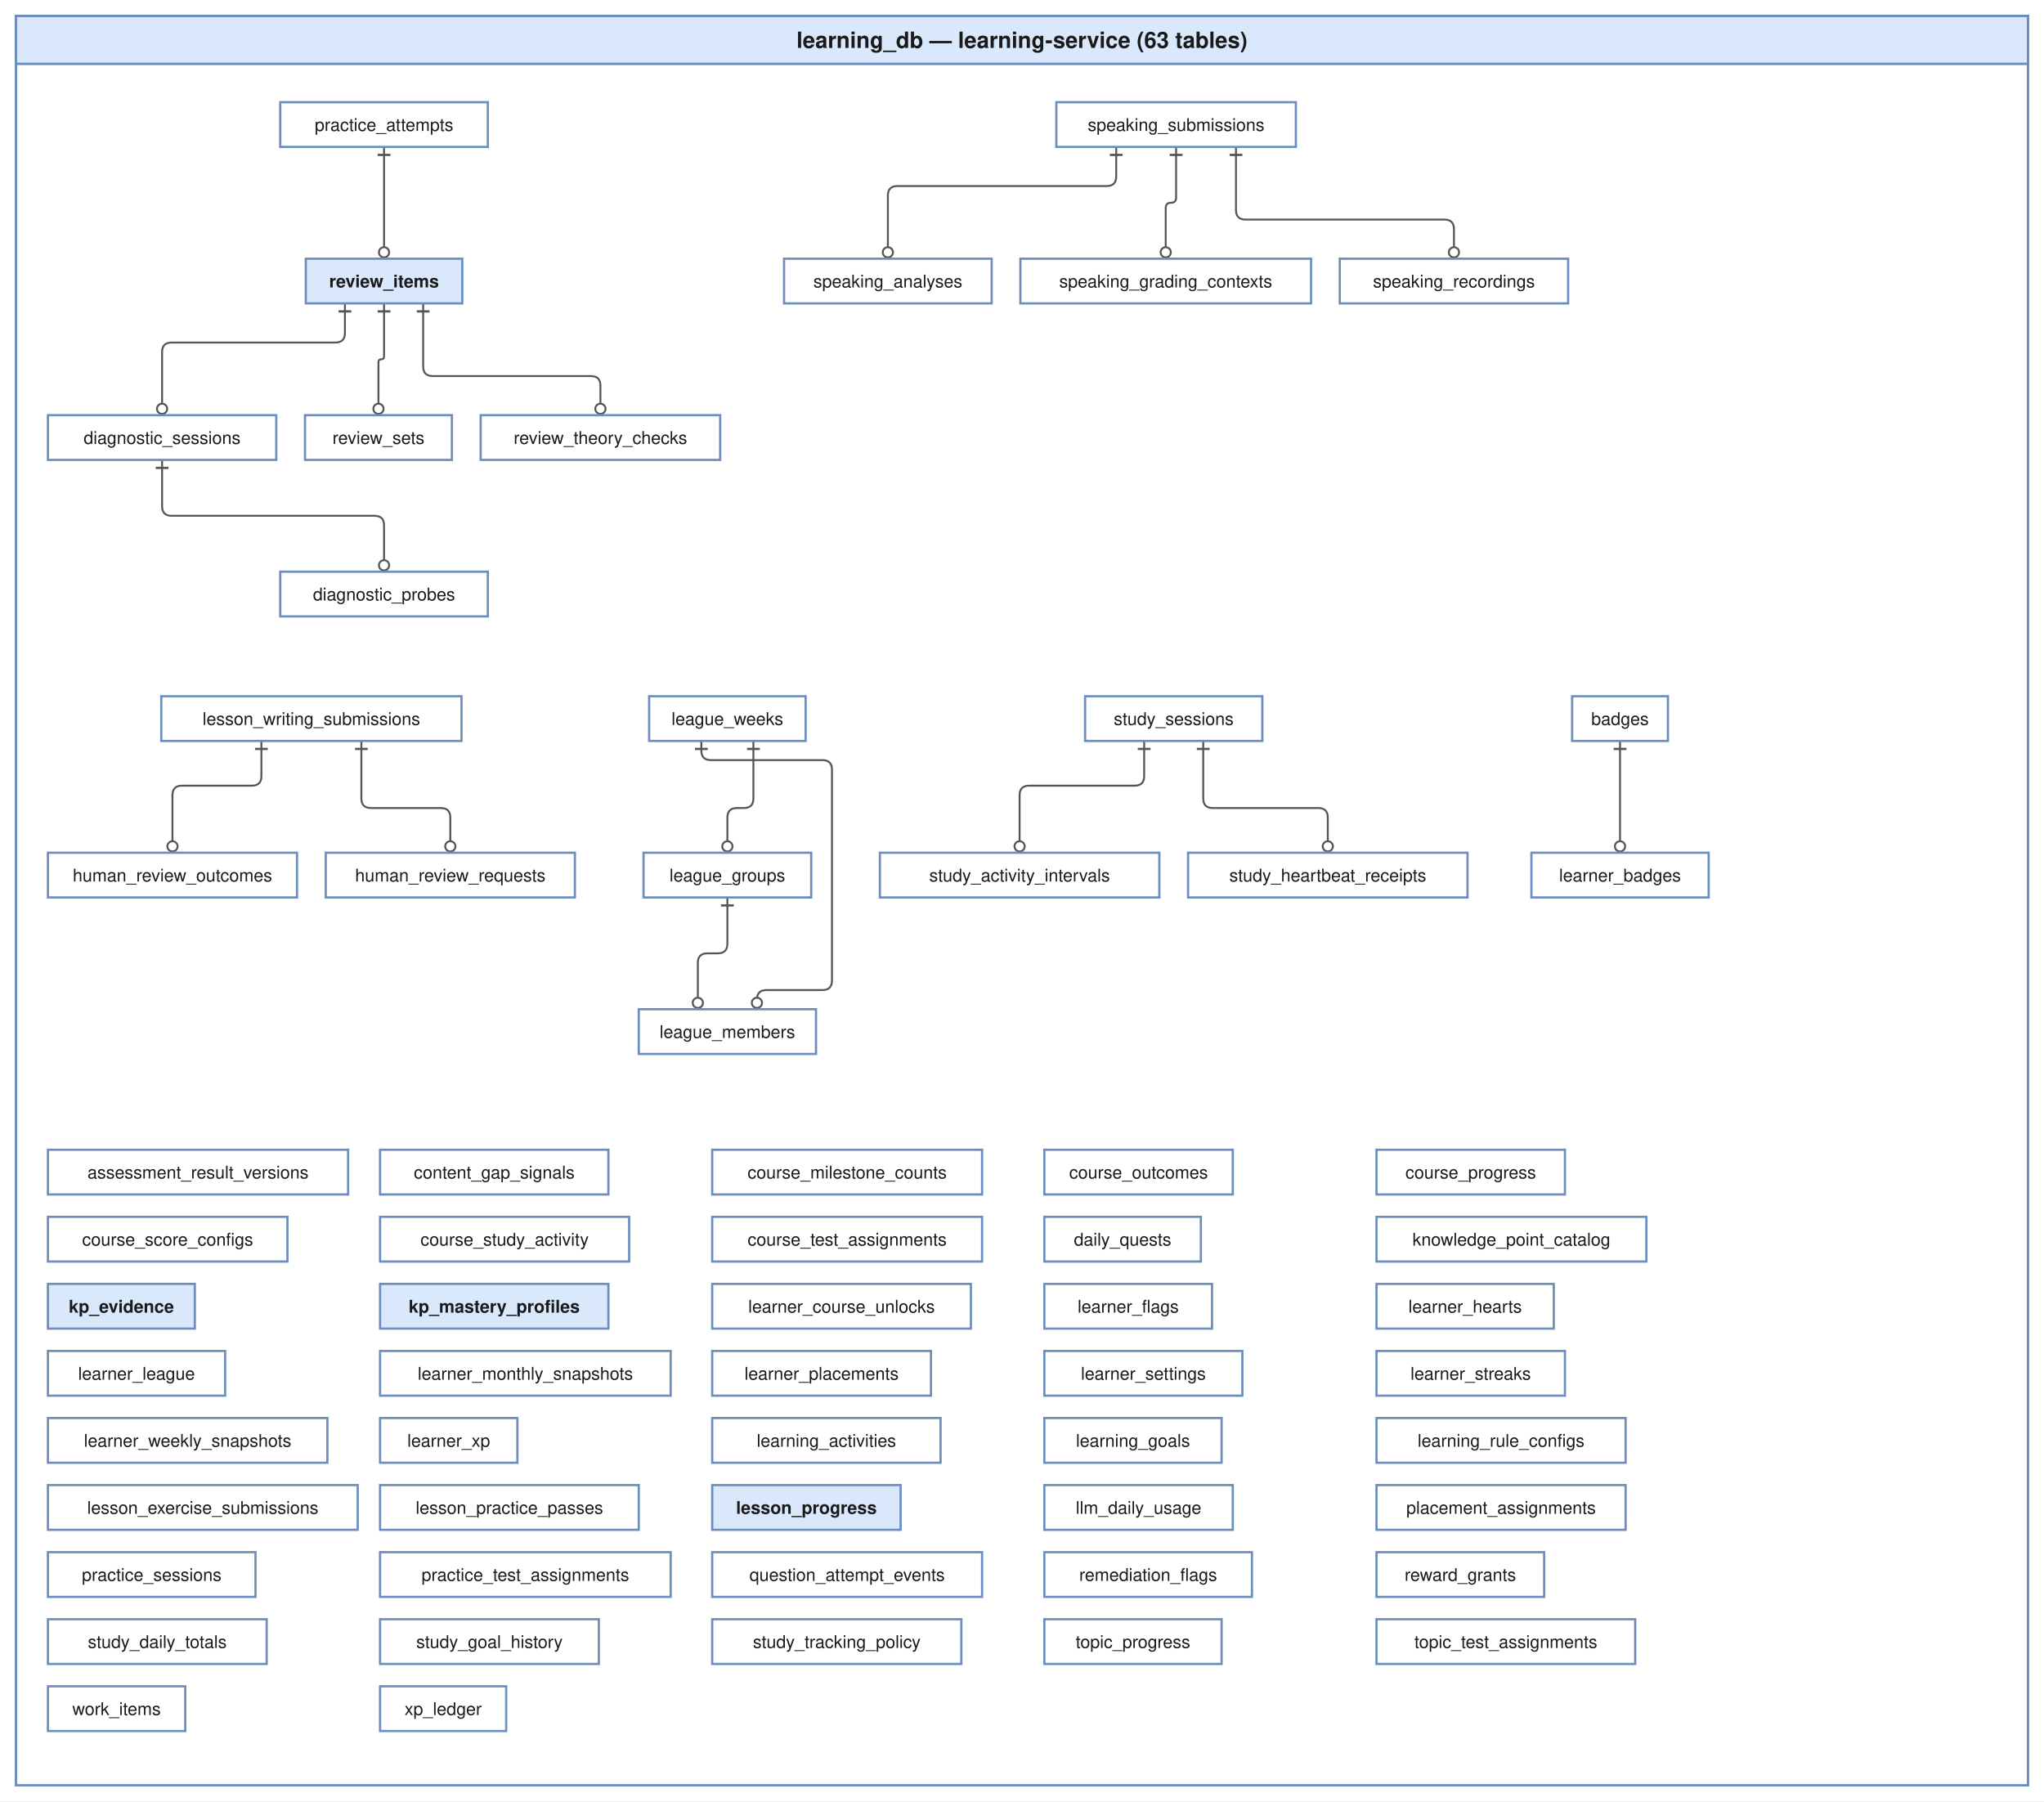
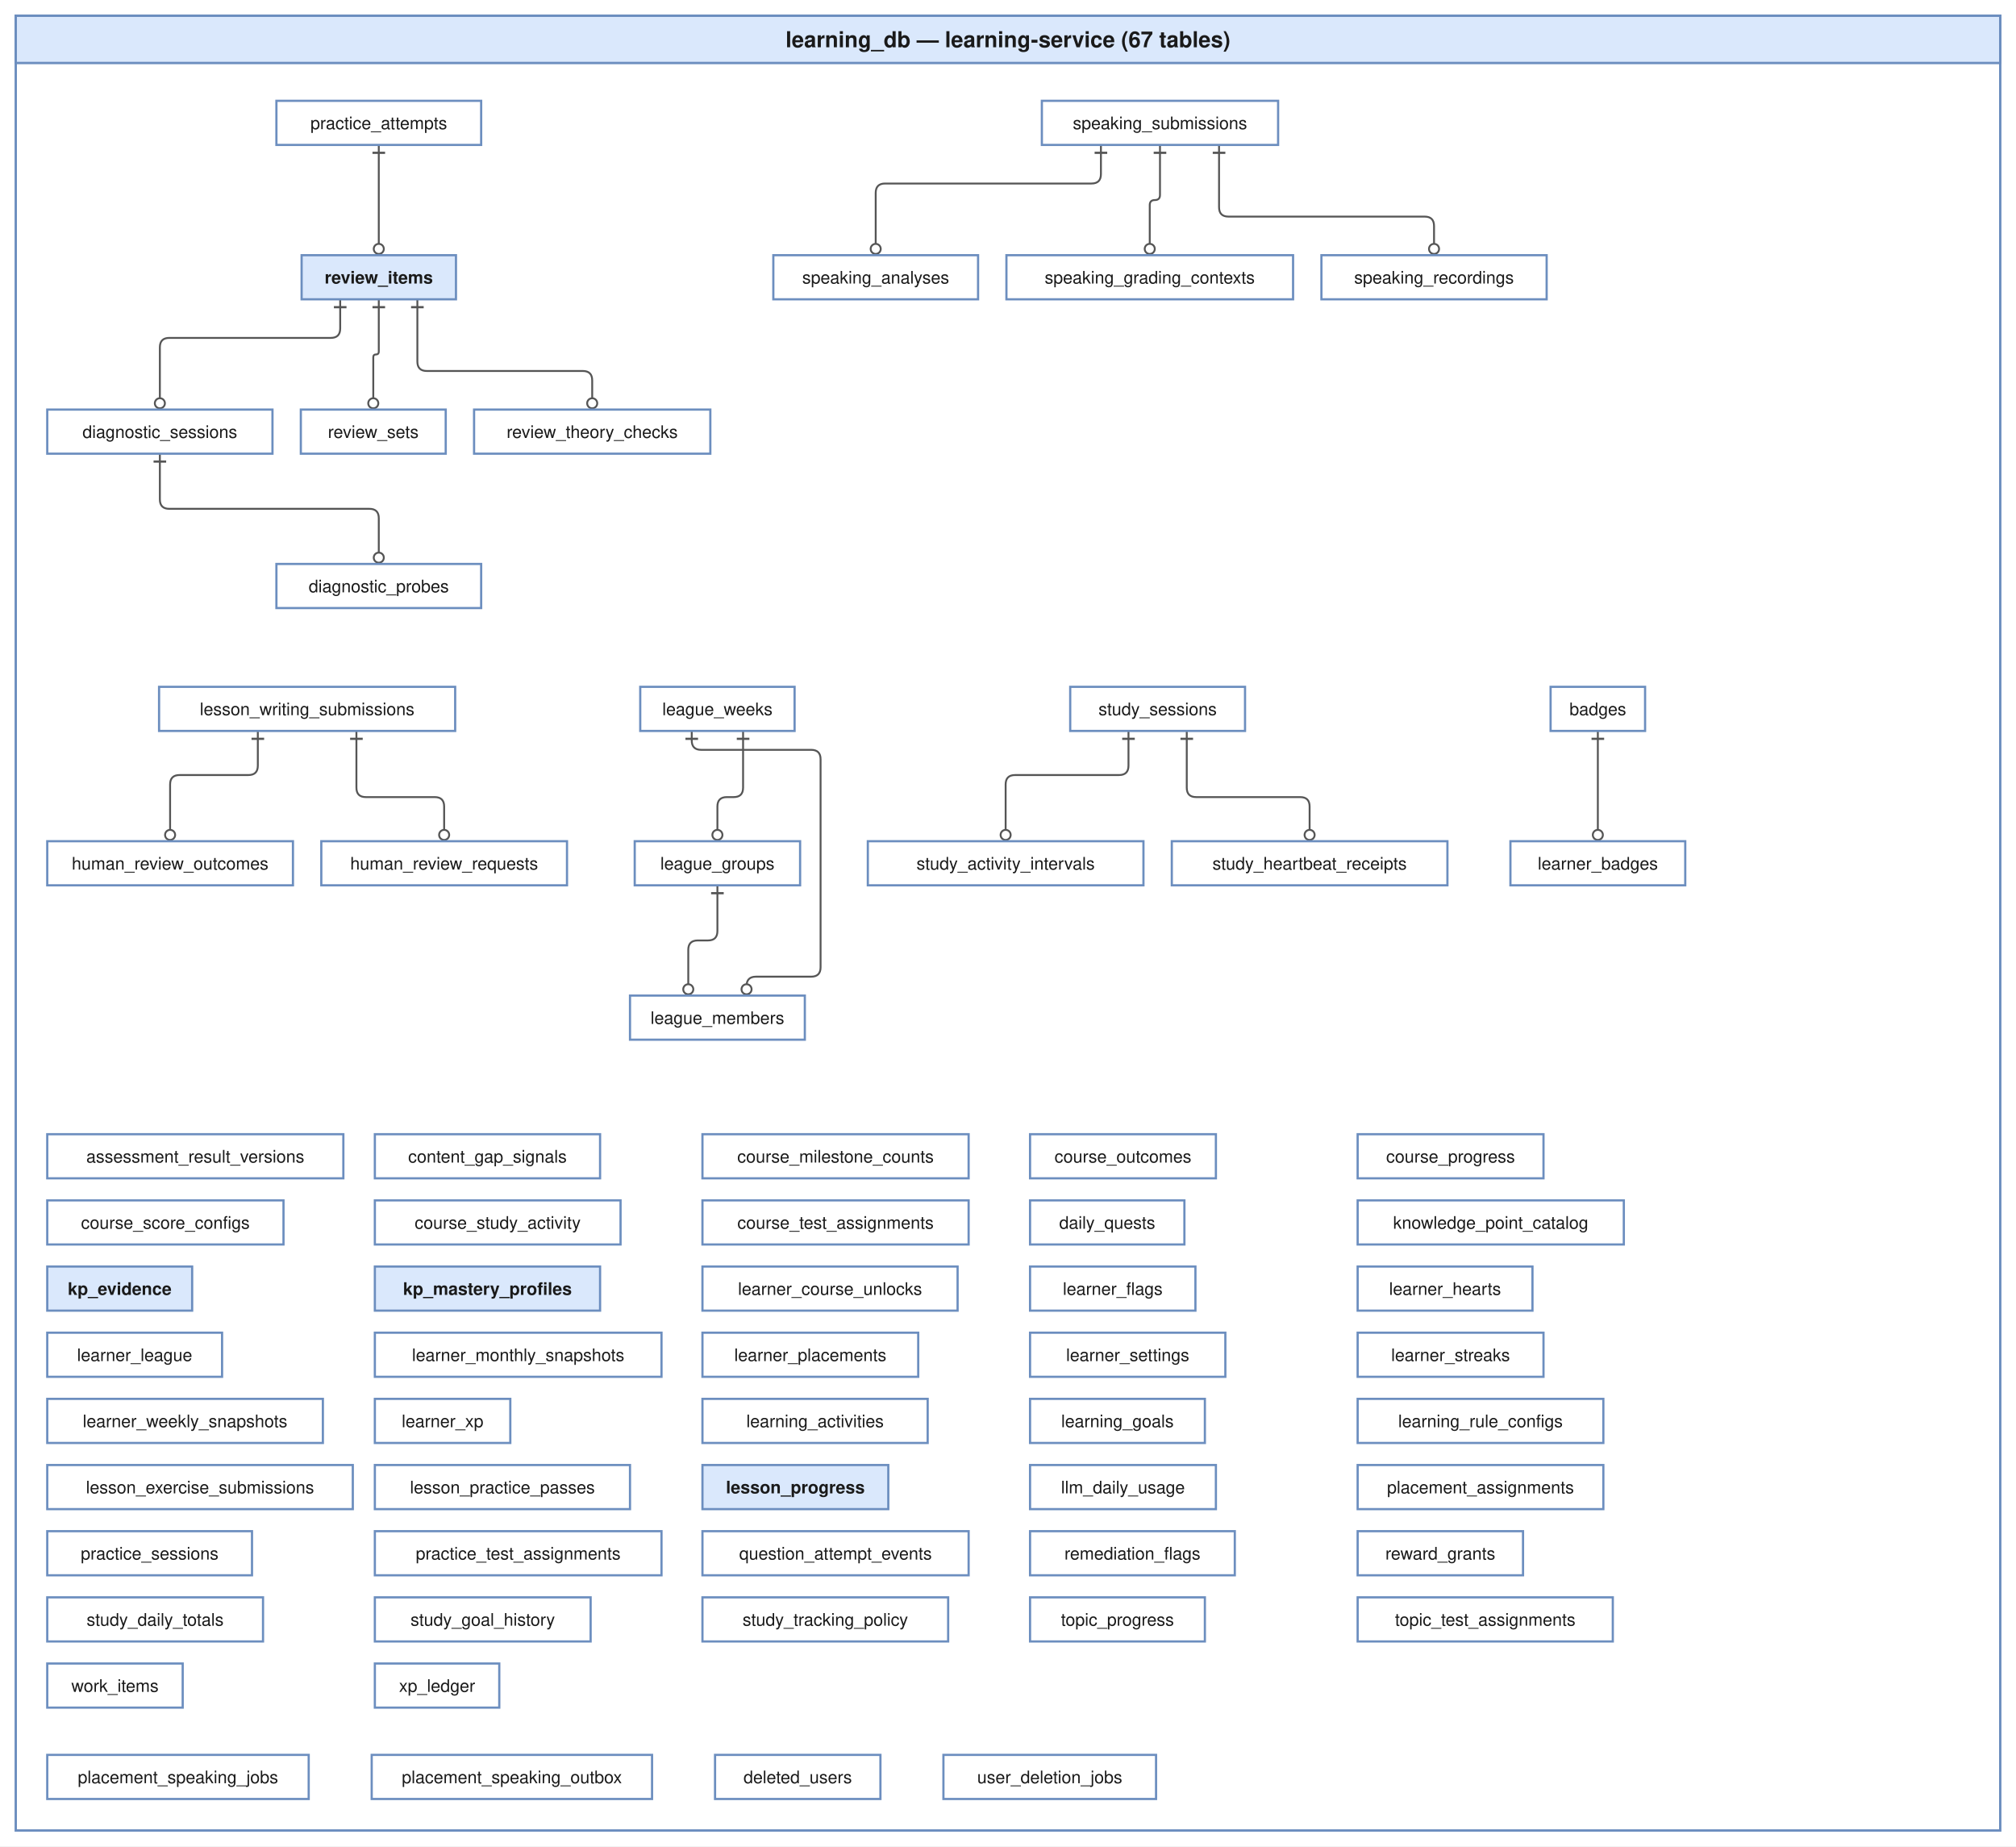
- <svg xmlns="http://www.w3.org/2000/svg" viewBox="0 0 1280 1128" width="1280" height="1128">
-   <rect width="1280" height="1128" fill="#ffffff" />
-   <rect x="10" y="10" width="1260" height="1108" fill="#ffffff" stroke="#6c8ebf" stroke-width="1.5" />
+ <svg xmlns="http://www.w3.org/2000/svg" viewBox="0 0 1280 1172" width="1280" height="1172">
+   <rect width="1280" height="1172" fill="#ffffff" />
+   <rect x="10" y="10" width="1260" height="1152" fill="#ffffff" stroke="#6c8ebf" stroke-width="1.5" />
  <rect x="10" y="10" width="1260" height="30" fill="#dae8fc" stroke="#6c8ebf" stroke-width="1.5" />
-   <text x="640.0" y="30" font-family="Helvetica, Arial, sans-serif" font-size="14" font-weight="700" text-anchor="middle" fill="#1a1a1a">learning_db — learning-service (63 tables)</text>
+   <text x="640.0" y="30" font-family="Helvetica, Arial, sans-serif" font-size="14" font-weight="700" text-anchor="middle" fill="#1a1a1a">learning_db — learning-service (67 tables)</text>
  <path d="M1014.5,464.0 L1014.5,498.5 Q1014.5,499.0 1014.5,499.0 L1014.5,499.0 Q1014.5,499.0 1014.5,499.5 L1014.5,534.0" fill="none" stroke="#555555" stroke-width="1.2" />
  <circle cx="1014.5" cy="530.0" r="3.2" fill="#ffffff" stroke="#555555" stroke-width="1.2" />
  <line x1="1010.5" y1="469.0" x2="1018.5" y2="469.0" stroke="#555555" stroke-width="1.4" />
  <path d="M101.5,288.0 L101.5,317.0 Q101.5,323.0 107.5,323.0 L234.5,323.0 Q240.5,323.0 240.5,329.0 L240.5,358.0" fill="none" stroke="#555555" stroke-width="1.2" />
  <circle cx="240.5" cy="354.0" r="3.2" fill="#ffffff" stroke="#555555" stroke-width="1.2" />
  <line x1="97.5" y1="293.0" x2="105.5" y2="293.0" stroke="#555555" stroke-width="1.4" />
  <path d="M455.5,562.0 L455.5,591.0 Q455.5,597.0 449.5,597.0 L443.0,597.0 Q437.0,597.0 437.0,603.0 L437.0,632.0" fill="none" stroke="#555555" stroke-width="1.2" />
  <circle cx="437.0" cy="628.0" r="3.2" fill="#ffffff" stroke="#555555" stroke-width="1.2" />
  <line x1="451.5" y1="567.0" x2="459.5" y2="567.0" stroke="#555555" stroke-width="1.4" />
  <path d="M471.8,464.0 L471.8,500.0 Q471.8,506.0 465.8,506.0 L461.5,506.0 Q455.5,506.0 455.5,512.0 L455.5,534.0" fill="none" stroke="#555555" stroke-width="1.2" />
  <circle cx="455.5" cy="530.0" r="3.2" fill="#ffffff" stroke="#555555" stroke-width="1.2" />
  <line x1="467.8" y1="469.0" x2="475.8" y2="469.0" stroke="#555555" stroke-width="1.4" />
  <path d="M439.2,464.0 L439.2,470.0 Q439.2,476.0 445.2,476.0 L515.0,476.0 Q521.0,476.0 521.0,482.0 L521.0,614.0 Q521.0,620.0 515.0,620.0 L480.0,620.0 Q474.0,620.0 474.0,626.0 L474.0,632.0" fill="none" stroke="#555555" stroke-width="1.2" />
  <circle cx="474.0" cy="628.0" r="3.2" fill="#ffffff" stroke="#555555" stroke-width="1.2" />
  <line x1="435.2" y1="469.0" x2="443.2" y2="469.0" stroke="#555555" stroke-width="1.4" />
  <path d="M163.7,464.0 L163.7,486.0 Q163.7,492.0 157.7,492.0 L114.0,492.0 Q108.0,492.0 108.0,498.0 L108.0,534.0" fill="none" stroke="#555555" stroke-width="1.2" />
  <circle cx="108.0" cy="530.0" r="3.2" fill="#ffffff" stroke="#555555" stroke-width="1.2" />
  <line x1="159.7" y1="469.0" x2="167.7" y2="469.0" stroke="#555555" stroke-width="1.4" />
  <path d="M226.3,464.0 L226.3,500.0 Q226.3,506.0 232.3,506.0 L276.0,506.0 Q282.0,506.0 282.0,512.0 L282.0,534.0" fill="none" stroke="#555555" stroke-width="1.2" />
  <circle cx="282.0" cy="530.0" r="3.2" fill="#ffffff" stroke="#555555" stroke-width="1.2" />
  <line x1="222.3" y1="469.0" x2="230.3" y2="469.0" stroke="#555555" stroke-width="1.4" />
  <path d="M240.5,92.0 L240.5,126.5 Q240.5,127.0 240.5,127.0 L240.5,127.0 Q240.5,127.0 240.5,127.5 L240.5,162.0" fill="none" stroke="#555555" stroke-width="1.2" />
  <circle cx="240.5" cy="158.0" r="3.2" fill="#ffffff" stroke="#555555" stroke-width="1.2" />
  <line x1="236.5" y1="97.0" x2="244.5" y2="97.0" stroke="#555555" stroke-width="1.4" />
  <path d="M216.0,190.0 L216.0,208.5 Q216.0,214.5 210.0,214.5 L107.5,214.5 Q101.5,214.5 101.5,220.5 L101.5,260.0" fill="none" stroke="#555555" stroke-width="1.2" />
  <circle cx="101.5" cy="256.0" r="3.2" fill="#ffffff" stroke="#555555" stroke-width="1.2" />
  <line x1="212.0" y1="195.0" x2="220.0" y2="195.0" stroke="#555555" stroke-width="1.4" />
  <path d="M240.5,190.0 L240.5,223.2 Q240.5,225.0 238.8,225.0 L238.8,225.0 Q237.0,225.0 237.0,226.8 L237.0,260.0" fill="none" stroke="#555555" stroke-width="1.2" />
  <circle cx="237.0" cy="256.0" r="3.2" fill="#ffffff" stroke="#555555" stroke-width="1.2" />
  <line x1="236.5" y1="195.0" x2="244.5" y2="195.0" stroke="#555555" stroke-width="1.4" />
  <path d="M265.0,190.0 L265.0,229.5 Q265.0,235.5 271.0,235.5 L370.0,235.5 Q376.0,235.5 376.0,241.5 L376.0,260.0" fill="none" stroke="#555555" stroke-width="1.2" />
  <circle cx="376.0" cy="256.0" r="3.2" fill="#ffffff" stroke="#555555" stroke-width="1.2" />
  <line x1="261.0" y1="195.0" x2="269.0" y2="195.0" stroke="#555555" stroke-width="1.4" />
  <path d="M699.0,92.0 L699.0,110.5 Q699.0,116.5 693.0,116.5 L562.0,116.5 Q556.0,116.5 556.0,122.5 L556.0,162.0" fill="none" stroke="#555555" stroke-width="1.2" />
  <circle cx="556.0" cy="158.0" r="3.2" fill="#ffffff" stroke="#555555" stroke-width="1.2" />
  <line x1="695.0" y1="97.0" x2="703.0" y2="97.0" stroke="#555555" stroke-width="1.4" />
  <path d="M736.5,92.0 L736.5,123.8 Q736.5,127.0 733.2,127.0 L733.2,127.0 Q730.0,127.0 730.0,130.2 L730.0,162.0" fill="none" stroke="#555555" stroke-width="1.2" />
  <circle cx="730.0" cy="158.0" r="3.2" fill="#ffffff" stroke="#555555" stroke-width="1.2" />
  <line x1="732.5" y1="97.0" x2="740.5" y2="97.0" stroke="#555555" stroke-width="1.4" />
  <path d="M774.0,92.0 L774.0,131.5 Q774.0,137.5 780.0,137.5 L904.5,137.5 Q910.5,137.5 910.5,143.5 L910.5,162.0" fill="none" stroke="#555555" stroke-width="1.2" />
  <circle cx="910.5" cy="158.0" r="3.2" fill="#ffffff" stroke="#555555" stroke-width="1.2" />
  <line x1="770.0" y1="97.0" x2="778.0" y2="97.0" stroke="#555555" stroke-width="1.4" />
  <path d="M716.5,464.0 L716.5,486.0 Q716.5,492.0 710.5,492.0 L644.5,492.0 Q638.5,492.0 638.5,498.0 L638.5,534.0" fill="none" stroke="#555555" stroke-width="1.2" />
  <circle cx="638.5" cy="530.0" r="3.2" fill="#ffffff" stroke="#555555" stroke-width="1.2" />
  <line x1="712.5" y1="469.0" x2="720.5" y2="469.0" stroke="#555555" stroke-width="1.4" />
  <path d="M753.5,464.0 L753.5,500.0 Q753.5,506.0 759.5,506.0 L825.5,506.0 Q831.5,506.0 831.5,512.0 L831.5,534.0" fill="none" stroke="#555555" stroke-width="1.2" />
  <circle cx="831.5" cy="530.0" r="3.2" fill="#ffffff" stroke="#555555" stroke-width="1.2" />
  <line x1="749.5" y1="469.0" x2="757.5" y2="469.0" stroke="#555555" stroke-width="1.4" />
  <rect x="30" y="720" width="188" height="28" fill="#ffffff" stroke="#6c8ebf" stroke-width="1.4" />
  <text x="124.0" y="738" font-family="Helvetica, Arial, sans-serif" font-size="11" font-weight="400" text-anchor="middle" fill="#1a1a1a">assessment_result_versions</text>
  <rect x="984.5" y="436" width="60" height="28" fill="#ffffff" stroke="#6c8ebf" stroke-width="1.4" />
  <text x="1014.5" y="454" font-family="Helvetica, Arial, sans-serif" font-size="11" font-weight="400" text-anchor="middle" fill="#1a1a1a">badges</text>
  <rect x="238" y="720" width="143" height="28" fill="#ffffff" stroke="#6c8ebf" stroke-width="1.4" />
  <text x="309.5" y="738" font-family="Helvetica, Arial, sans-serif" font-size="11" font-weight="400" text-anchor="middle" fill="#1a1a1a">content_gap_signals</text>
  <rect x="446" y="720" width="169" height="28" fill="#ffffff" stroke="#6c8ebf" stroke-width="1.4" />
  <text x="530.5" y="738" font-family="Helvetica, Arial, sans-serif" font-size="11" font-weight="400" text-anchor="middle" fill="#1a1a1a">course_milestone_counts</text>
  <rect x="654" y="720" width="118" height="28" fill="#ffffff" stroke="#6c8ebf" stroke-width="1.4" />
  <text x="713.0" y="738" font-family="Helvetica, Arial, sans-serif" font-size="11" font-weight="400" text-anchor="middle" fill="#1a1a1a">course_outcomes</text>
  <rect x="862" y="720" width="118" height="28" fill="#ffffff" stroke="#6c8ebf" stroke-width="1.4" />
  <text x="921.0" y="738" font-family="Helvetica, Arial, sans-serif" font-size="11" font-weight="400" text-anchor="middle" fill="#1a1a1a">course_progress</text>
  <rect x="30" y="762" width="150" height="28" fill="#ffffff" stroke="#6c8ebf" stroke-width="1.4" />
  <text x="105.0" y="780" font-family="Helvetica, Arial, sans-serif" font-size="11" font-weight="400" text-anchor="middle" fill="#1a1a1a">course_score_configs</text>
  <rect x="238" y="762" width="156" height="28" fill="#ffffff" stroke="#6c8ebf" stroke-width="1.4" />
  <text x="316.0" y="780" font-family="Helvetica, Arial, sans-serif" font-size="11" font-weight="400" text-anchor="middle" fill="#1a1a1a">course_study_activity</text>
  <rect x="446" y="762" width="169" height="28" fill="#ffffff" stroke="#6c8ebf" stroke-width="1.4" />
  <text x="530.5" y="780" font-family="Helvetica, Arial, sans-serif" font-size="11" font-weight="400" text-anchor="middle" fill="#1a1a1a">course_test_assignments</text>
  <rect x="654" y="762" width="98" height="28" fill="#ffffff" stroke="#6c8ebf" stroke-width="1.4" />
  <text x="703.0" y="780" font-family="Helvetica, Arial, sans-serif" font-size="11" font-weight="400" text-anchor="middle" fill="#1a1a1a">daily_quests</text>
  <rect x="175.5" y="358" width="130" height="28" fill="#ffffff" stroke="#6c8ebf" stroke-width="1.4" />
  <text x="240.5" y="376" font-family="Helvetica, Arial, sans-serif" font-size="11" font-weight="400" text-anchor="middle" fill="#1a1a1a">diagnostic_probes</text>
  <rect x="30.0" y="260" width="143" height="28" fill="#ffffff" stroke="#6c8ebf" stroke-width="1.4" />
  <text x="101.5" y="278" font-family="Helvetica, Arial, sans-serif" font-size="11" font-weight="400" text-anchor="middle" fill="#1a1a1a">diagnostic_sessions</text>
  <rect x="30.0" y="534" width="156" height="28" fill="#ffffff" stroke="#6c8ebf" stroke-width="1.4" />
  <text x="108.0" y="552" font-family="Helvetica, Arial, sans-serif" font-size="11" font-weight="400" text-anchor="middle" fill="#1a1a1a">human_review_outcomes</text>
  <rect x="204.0" y="534" width="156" height="28" fill="#ffffff" stroke="#6c8ebf" stroke-width="1.4" />
  <text x="282.0" y="552" font-family="Helvetica, Arial, sans-serif" font-size="11" font-weight="400" text-anchor="middle" fill="#1a1a1a">human_review_requests</text>
  <rect x="862" y="762" width="169" height="28" fill="#ffffff" stroke="#6c8ebf" stroke-width="1.4" />
  <text x="946.5" y="780" font-family="Helvetica, Arial, sans-serif" font-size="11" font-weight="400" text-anchor="middle" fill="#1a1a1a">knowledge_point_catalog</text>
  <rect x="30" y="804" width="92" height="28" fill="#dae8fc" stroke="#6c8ebf" stroke-width="1.4" />
  <text x="76.0" y="822" font-family="Helvetica, Arial, sans-serif" font-size="11" font-weight="700" text-anchor="middle" fill="#1a1a1a">kp_evidence</text>
  <rect x="238" y="804" width="143" height="28" fill="#dae8fc" stroke="#6c8ebf" stroke-width="1.4" />
  <text x="309.5" y="822" font-family="Helvetica, Arial, sans-serif" font-size="11" font-weight="700" text-anchor="middle" fill="#1a1a1a">kp_mastery_profiles</text>
  <rect x="403.0" y="534" width="105" height="28" fill="#ffffff" stroke="#6c8ebf" stroke-width="1.4" />
  <text x="455.5" y="552" font-family="Helvetica, Arial, sans-serif" font-size="11" font-weight="400" text-anchor="middle" fill="#1a1a1a">league_groups</text>
  <rect x="400.0" y="632" width="111" height="28" fill="#ffffff" stroke="#6c8ebf" stroke-width="1.4" />
  <text x="455.5" y="650" font-family="Helvetica, Arial, sans-serif" font-size="11" font-weight="400" text-anchor="middle" fill="#1a1a1a">league_members</text>
  <rect x="406.5" y="436" width="98" height="28" fill="#ffffff" stroke="#6c8ebf" stroke-width="1.4" />
  <text x="455.5" y="454" font-family="Helvetica, Arial, sans-serif" font-size="11" font-weight="400" text-anchor="middle" fill="#1a1a1a">league_weeks</text>
  <rect x="959.0" y="534" width="111" height="28" fill="#ffffff" stroke="#6c8ebf" stroke-width="1.4" />
  <text x="1014.5" y="552" font-family="Helvetica, Arial, sans-serif" font-size="11" font-weight="400" text-anchor="middle" fill="#1a1a1a">learner_badges</text>
  <rect x="446" y="804" width="162" height="28" fill="#ffffff" stroke="#6c8ebf" stroke-width="1.4" />
  <text x="527.0" y="822" font-family="Helvetica, Arial, sans-serif" font-size="11" font-weight="400" text-anchor="middle" fill="#1a1a1a">learner_course_unlocks</text>
  <rect x="654" y="804" width="105" height="28" fill="#ffffff" stroke="#6c8ebf" stroke-width="1.4" />
  <text x="706.5" y="822" font-family="Helvetica, Arial, sans-serif" font-size="11" font-weight="400" text-anchor="middle" fill="#1a1a1a">learner_flags</text>
  <rect x="862" y="804" width="111" height="28" fill="#ffffff" stroke="#6c8ebf" stroke-width="1.4" />
  <text x="917.5" y="822" font-family="Helvetica, Arial, sans-serif" font-size="11" font-weight="400" text-anchor="middle" fill="#1a1a1a">learner_hearts</text>
  <rect x="30" y="846" width="111" height="28" fill="#ffffff" stroke="#6c8ebf" stroke-width="1.4" />
  <text x="85.5" y="864" font-family="Helvetica, Arial, sans-serif" font-size="11" font-weight="400" text-anchor="middle" fill="#1a1a1a">learner_league</text>
  <rect x="238" y="846" width="182" height="28" fill="#ffffff" stroke="#6c8ebf" stroke-width="1.4" />
  <text x="329.0" y="864" font-family="Helvetica, Arial, sans-serif" font-size="11" font-weight="400" text-anchor="middle" fill="#1a1a1a">learner_monthly_snapshots</text>
  <rect x="446" y="846" width="137" height="28" fill="#ffffff" stroke="#6c8ebf" stroke-width="1.4" />
  <text x="514.5" y="864" font-family="Helvetica, Arial, sans-serif" font-size="11" font-weight="400" text-anchor="middle" fill="#1a1a1a">learner_placements</text>
  <rect x="654" y="846" width="124" height="28" fill="#ffffff" stroke="#6c8ebf" stroke-width="1.4" />
  <text x="716.0" y="864" font-family="Helvetica, Arial, sans-serif" font-size="11" font-weight="400" text-anchor="middle" fill="#1a1a1a">learner_settings</text>
  <rect x="862" y="846" width="118" height="28" fill="#ffffff" stroke="#6c8ebf" stroke-width="1.4" />
  <text x="921.0" y="864" font-family="Helvetica, Arial, sans-serif" font-size="11" font-weight="400" text-anchor="middle" fill="#1a1a1a">learner_streaks</text>
  <rect x="30" y="888" width="175" height="28" fill="#ffffff" stroke="#6c8ebf" stroke-width="1.4" />
  <text x="117.5" y="906" font-family="Helvetica, Arial, sans-serif" font-size="11" font-weight="400" text-anchor="middle" fill="#1a1a1a">learner_weekly_snapshots</text>
  <rect x="238" y="888" width="86" height="28" fill="#ffffff" stroke="#6c8ebf" stroke-width="1.4" />
  <text x="281.0" y="906" font-family="Helvetica, Arial, sans-serif" font-size="11" font-weight="400" text-anchor="middle" fill="#1a1a1a">learner_xp</text>
  <rect x="446" y="888" width="143" height="28" fill="#ffffff" stroke="#6c8ebf" stroke-width="1.4" />
  <text x="517.5" y="906" font-family="Helvetica, Arial, sans-serif" font-size="11" font-weight="400" text-anchor="middle" fill="#1a1a1a">learning_activities</text>
  <rect x="654" y="888" width="111" height="28" fill="#ffffff" stroke="#6c8ebf" stroke-width="1.4" />
  <text x="709.5" y="906" font-family="Helvetica, Arial, sans-serif" font-size="11" font-weight="400" text-anchor="middle" fill="#1a1a1a">learning_goals</text>
  <rect x="862" y="888" width="156" height="28" fill="#ffffff" stroke="#6c8ebf" stroke-width="1.4" />
  <text x="940.0" y="906" font-family="Helvetica, Arial, sans-serif" font-size="11" font-weight="400" text-anchor="middle" fill="#1a1a1a">learning_rule_configs</text>
  <rect x="30" y="930" width="194" height="28" fill="#ffffff" stroke="#6c8ebf" stroke-width="1.4" />
  <text x="127.0" y="948" font-family="Helvetica, Arial, sans-serif" font-size="11" font-weight="400" text-anchor="middle" fill="#1a1a1a">lesson_exercise_submissions</text>
  <rect x="238" y="930" width="162" height="28" fill="#ffffff" stroke="#6c8ebf" stroke-width="1.4" />
  <text x="319.0" y="948" font-family="Helvetica, Arial, sans-serif" font-size="11" font-weight="400" text-anchor="middle" fill="#1a1a1a">lesson_practice_passes</text>
  <rect x="446" y="930" width="118" height="28" fill="#dae8fc" stroke="#6c8ebf" stroke-width="1.4" />
  <text x="505.0" y="948" font-family="Helvetica, Arial, sans-serif" font-size="11" font-weight="700" text-anchor="middle" fill="#1a1a1a">lesson_progress</text>
  <rect x="101.0" y="436" width="188" height="28" fill="#ffffff" stroke="#6c8ebf" stroke-width="1.4" />
  <text x="195.0" y="454" font-family="Helvetica, Arial, sans-serif" font-size="11" font-weight="400" text-anchor="middle" fill="#1a1a1a">lesson_writing_submissions</text>
  <rect x="654" y="930" width="118" height="28" fill="#ffffff" stroke="#6c8ebf" stroke-width="1.4" />
  <text x="713.0" y="948" font-family="Helvetica, Arial, sans-serif" font-size="11" font-weight="400" text-anchor="middle" fill="#1a1a1a">llm_daily_usage</text>
  <rect x="862" y="930" width="156" height="28" fill="#ffffff" stroke="#6c8ebf" stroke-width="1.4" />
  <text x="940.0" y="948" font-family="Helvetica, Arial, sans-serif" font-size="11" font-weight="400" text-anchor="middle" fill="#1a1a1a">placement_assignments</text>
  <rect x="175.5" y="64" width="130" height="28" fill="#ffffff" stroke="#6c8ebf" stroke-width="1.4" />
  <text x="240.5" y="82" font-family="Helvetica, Arial, sans-serif" font-size="11" font-weight="400" text-anchor="middle" fill="#1a1a1a">practice_attempts</text>
  <rect x="30" y="972" width="130" height="28" fill="#ffffff" stroke="#6c8ebf" stroke-width="1.4" />
  <text x="95.0" y="990" font-family="Helvetica, Arial, sans-serif" font-size="11" font-weight="400" text-anchor="middle" fill="#1a1a1a">practice_sessions</text>
  <rect x="238" y="972" width="182" height="28" fill="#ffffff" stroke="#6c8ebf" stroke-width="1.4" />
  <text x="329.0" y="990" font-family="Helvetica, Arial, sans-serif" font-size="11" font-weight="400" text-anchor="middle" fill="#1a1a1a">practice_test_assignments</text>
  <rect x="446" y="972" width="169" height="28" fill="#ffffff" stroke="#6c8ebf" stroke-width="1.4" />
  <text x="530.5" y="990" font-family="Helvetica, Arial, sans-serif" font-size="11" font-weight="400" text-anchor="middle" fill="#1a1a1a">question_attempt_events</text>
  <rect x="654" y="972" width="130" height="28" fill="#ffffff" stroke="#6c8ebf" stroke-width="1.4" />
  <text x="719.0" y="990" font-family="Helvetica, Arial, sans-serif" font-size="11" font-weight="400" text-anchor="middle" fill="#1a1a1a">remediation_flags</text>
  <rect x="191.5" y="162" width="98" height="28" fill="#dae8fc" stroke="#6c8ebf" stroke-width="1.4" />
  <text x="240.5" y="180" font-family="Helvetica, Arial, sans-serif" font-size="11" font-weight="700" text-anchor="middle" fill="#1a1a1a">review_items</text>
  <rect x="191.0" y="260" width="92" height="28" fill="#ffffff" stroke="#6c8ebf" stroke-width="1.4" />
  <text x="237.0" y="278" font-family="Helvetica, Arial, sans-serif" font-size="11" font-weight="400" text-anchor="middle" fill="#1a1a1a">review_sets</text>
  <rect x="301.0" y="260" width="150" height="28" fill="#ffffff" stroke="#6c8ebf" stroke-width="1.4" />
  <text x="376.0" y="278" font-family="Helvetica, Arial, sans-serif" font-size="11" font-weight="400" text-anchor="middle" fill="#1a1a1a">review_theory_checks</text>
  <rect x="862" y="972" width="105" height="28" fill="#ffffff" stroke="#6c8ebf" stroke-width="1.4" />
  <text x="914.5" y="990" font-family="Helvetica, Arial, sans-serif" font-size="11" font-weight="400" text-anchor="middle" fill="#1a1a1a">reward_grants</text>
  <rect x="491.0" y="162" width="130" height="28" fill="#ffffff" stroke="#6c8ebf" stroke-width="1.4" />
  <text x="556.0" y="180" font-family="Helvetica, Arial, sans-serif" font-size="11" font-weight="400" text-anchor="middle" fill="#1a1a1a">speaking_analyses</text>
  <rect x="639.0" y="162" width="182" height="28" fill="#ffffff" stroke="#6c8ebf" stroke-width="1.4" />
  <text x="730.0" y="180" font-family="Helvetica, Arial, sans-serif" font-size="11" font-weight="400" text-anchor="middle" fill="#1a1a1a">speaking_grading_contexts</text>
  <rect x="839.0" y="162" width="143" height="28" fill="#ffffff" stroke="#6c8ebf" stroke-width="1.4" />
  <text x="910.5" y="180" font-family="Helvetica, Arial, sans-serif" font-size="11" font-weight="400" text-anchor="middle" fill="#1a1a1a">speaking_recordings</text>
  <rect x="661.5" y="64" width="150" height="28" fill="#ffffff" stroke="#6c8ebf" stroke-width="1.4" />
  <text x="736.5" y="82" font-family="Helvetica, Arial, sans-serif" font-size="11" font-weight="400" text-anchor="middle" fill="#1a1a1a">speaking_submissions</text>
  <rect x="551.0" y="534" width="175" height="28" fill="#ffffff" stroke="#6c8ebf" stroke-width="1.4" />
  <text x="638.5" y="552" font-family="Helvetica, Arial, sans-serif" font-size="11" font-weight="400" text-anchor="middle" fill="#1a1a1a">study_activity_intervals</text>
  <rect x="30" y="1014" width="137" height="28" fill="#ffffff" stroke="#6c8ebf" stroke-width="1.4" />
  <text x="98.5" y="1032" font-family="Helvetica, Arial, sans-serif" font-size="11" font-weight="400" text-anchor="middle" fill="#1a1a1a">study_daily_totals</text>
  <rect x="238" y="1014" width="137" height="28" fill="#ffffff" stroke="#6c8ebf" stroke-width="1.4" />
  <text x="306.5" y="1032" font-family="Helvetica, Arial, sans-serif" font-size="11" font-weight="400" text-anchor="middle" fill="#1a1a1a">study_goal_history</text>
  <rect x="744.0" y="534" width="175" height="28" fill="#ffffff" stroke="#6c8ebf" stroke-width="1.4" />
  <text x="831.5" y="552" font-family="Helvetica, Arial, sans-serif" font-size="11" font-weight="400" text-anchor="middle" fill="#1a1a1a">study_heartbeat_receipts</text>
  <rect x="679.5" y="436" width="111" height="28" fill="#ffffff" stroke="#6c8ebf" stroke-width="1.4" />
  <text x="735.0" y="454" font-family="Helvetica, Arial, sans-serif" font-size="11" font-weight="400" text-anchor="middle" fill="#1a1a1a">study_sessions</text>
  <rect x="446" y="1014" width="156" height="28" fill="#ffffff" stroke="#6c8ebf" stroke-width="1.4" />
  <text x="524.0" y="1032" font-family="Helvetica, Arial, sans-serif" font-size="11" font-weight="400" text-anchor="middle" fill="#1a1a1a">study_tracking_policy</text>
  <rect x="654" y="1014" width="111" height="28" fill="#ffffff" stroke="#6c8ebf" stroke-width="1.4" />
  <text x="709.5" y="1032" font-family="Helvetica, Arial, sans-serif" font-size="11" font-weight="400" text-anchor="middle" fill="#1a1a1a">topic_progress</text>
  <rect x="862" y="1014" width="162" height="28" fill="#ffffff" stroke="#6c8ebf" stroke-width="1.4" />
  <text x="943.0" y="1032" font-family="Helvetica, Arial, sans-serif" font-size="11" font-weight="400" text-anchor="middle" fill="#1a1a1a">topic_test_assignments</text>
  <rect x="30" y="1056" width="86" height="28" fill="#ffffff" stroke="#6c8ebf" stroke-width="1.4" />
  <text x="73.0" y="1074" font-family="Helvetica, Arial, sans-serif" font-size="11" font-weight="400" text-anchor="middle" fill="#1a1a1a">work_items</text>
  <rect x="238" y="1056" width="79" height="28" fill="#ffffff" stroke="#6c8ebf" stroke-width="1.4" />
  <text x="277.5" y="1074" font-family="Helvetica, Arial, sans-serif" font-size="11" font-weight="400" text-anchor="middle" fill="#1a1a1a">xp_ledger</text>
+   <rect x="30" y="1114" width="166" height="28" fill="#ffffff" stroke="#6c8ebf" stroke-width="1.4" />
+   <text x="113.0" y="1132" font-family="Helvetica, Arial, sans-serif" font-size="11" font-weight="400" text-anchor="middle" fill="#1a1a1a">placement_speaking_jobs</text>
+   <rect x="236" y="1114" width="178" height="28" fill="#ffffff" stroke="#6c8ebf" stroke-width="1.4" />
+   <text x="325.0" y="1132" font-family="Helvetica, Arial, sans-serif" font-size="11" font-weight="400" text-anchor="middle" fill="#1a1a1a">placement_speaking_outbox</text>
+   <rect x="454" y="1114" width="105" height="28" fill="#ffffff" stroke="#6c8ebf" stroke-width="1.4" />
+   <text x="506.5" y="1132" font-family="Helvetica, Arial, sans-serif" font-size="11" font-weight="400" text-anchor="middle" fill="#1a1a1a">deleted_users</text>
+   <rect x="599" y="1114" width="135" height="28" fill="#ffffff" stroke="#6c8ebf" stroke-width="1.4" />
+   <text x="666.5" y="1132" font-family="Helvetica, Arial, sans-serif" font-size="11" font-weight="400" text-anchor="middle" fill="#1a1a1a">user_deletion_jobs</text>
</svg>
